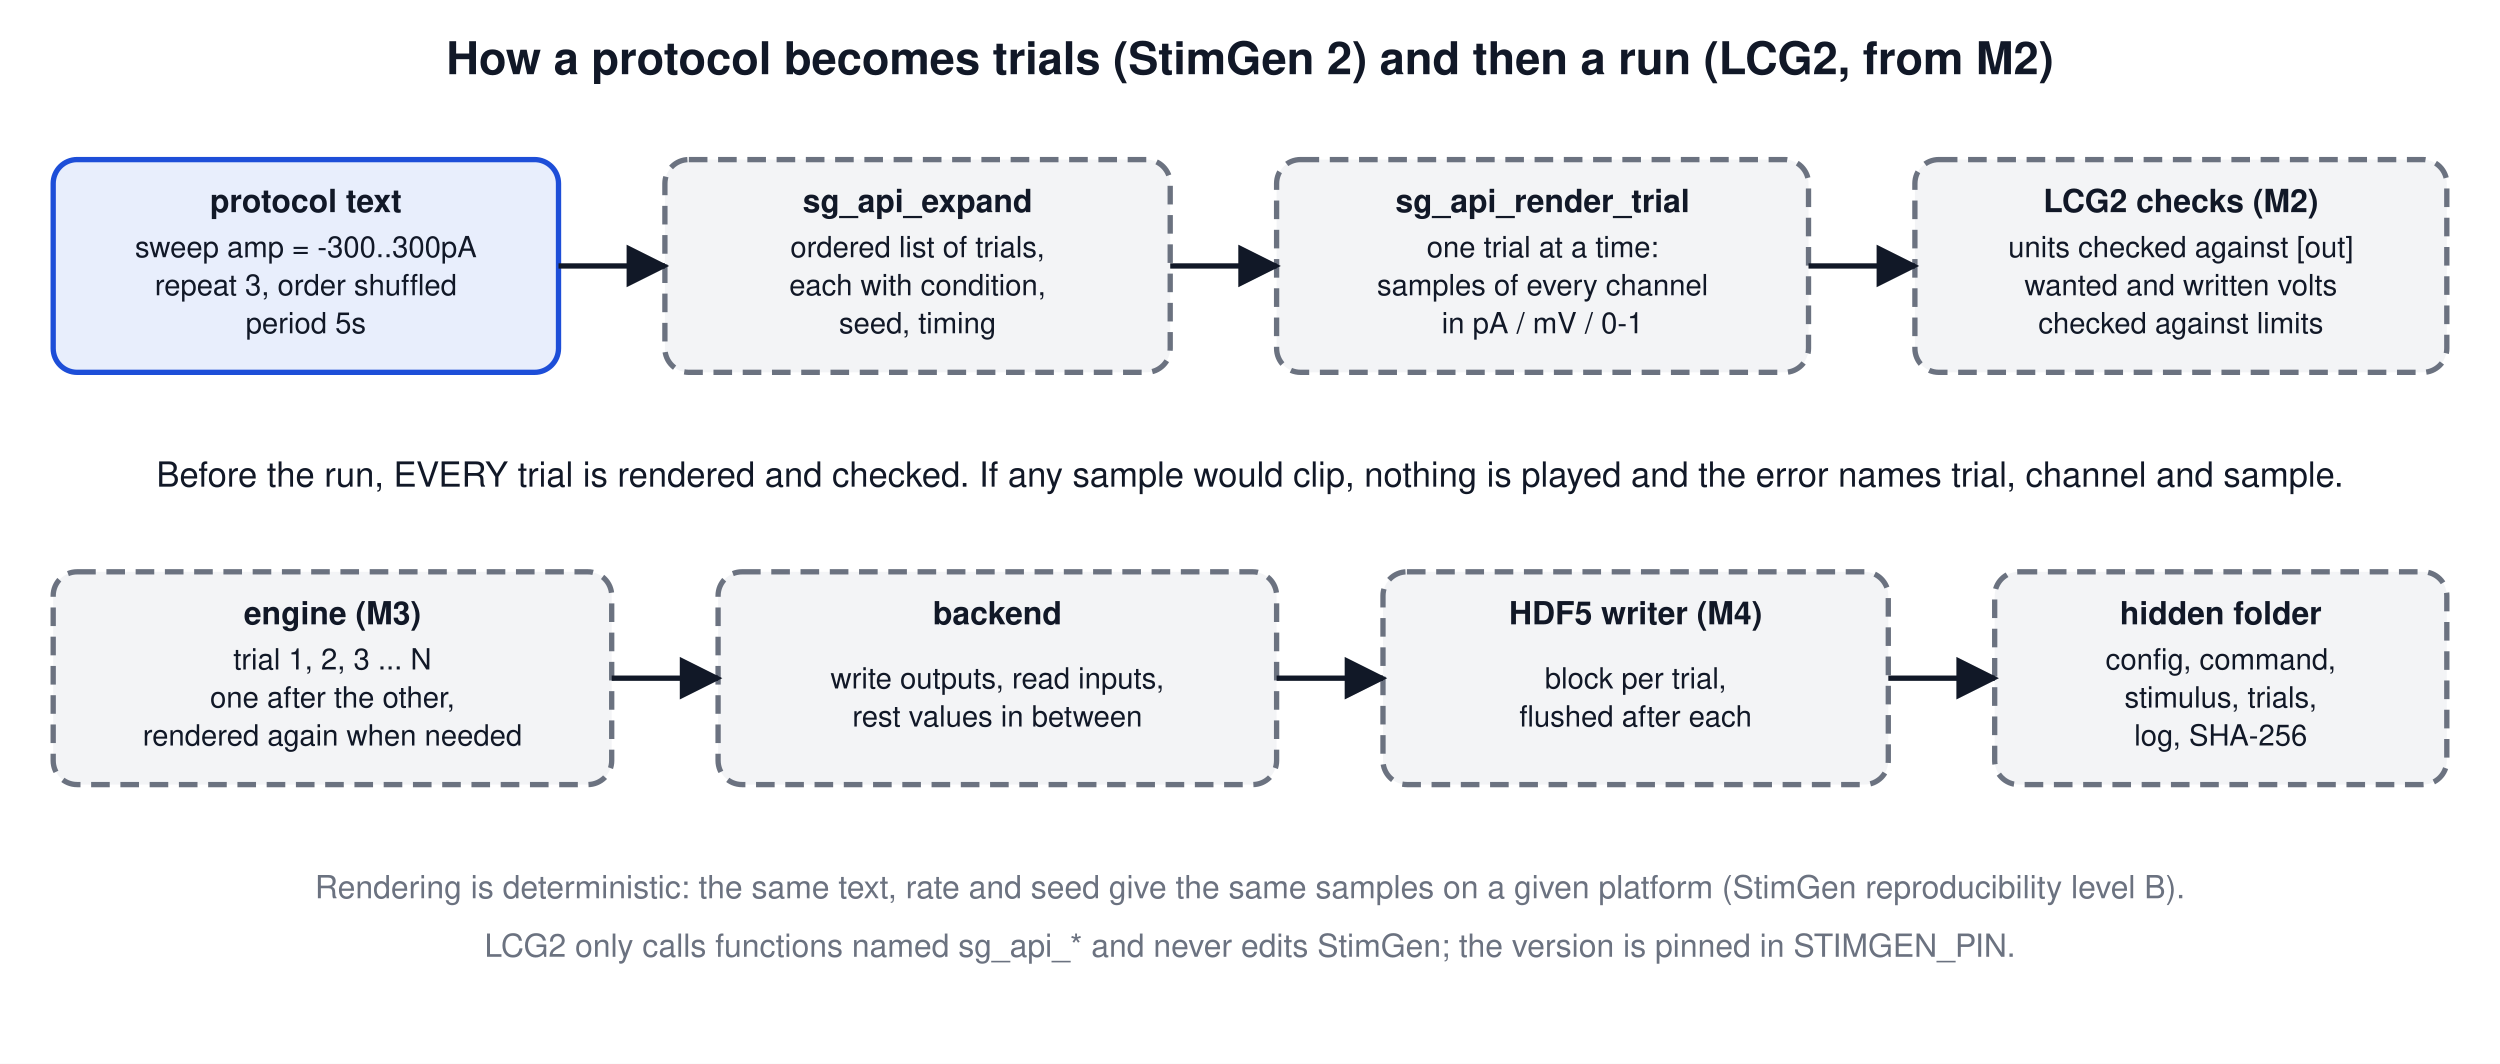
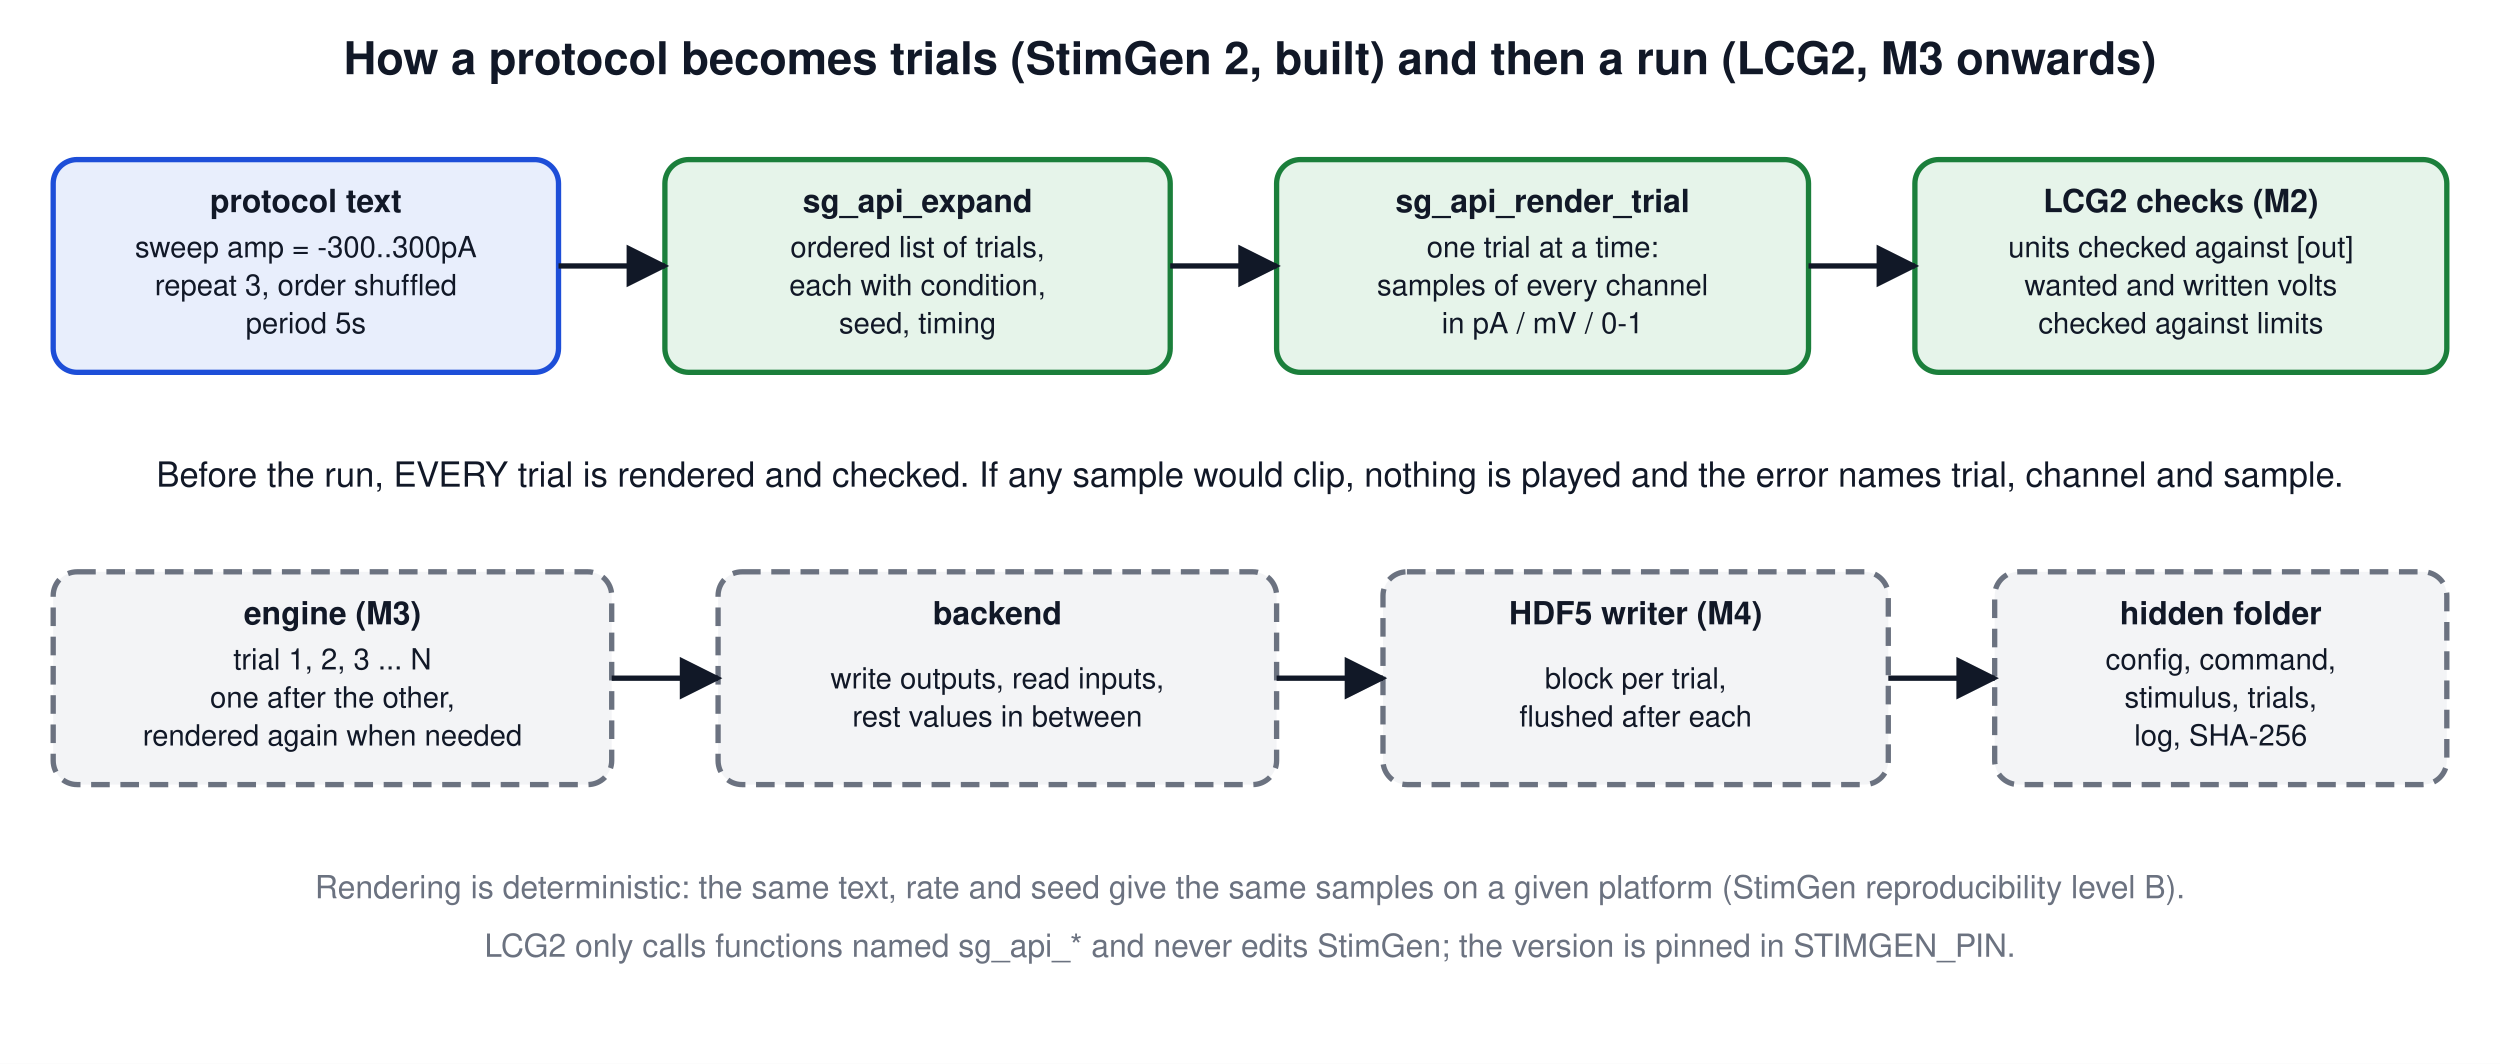
<svg xmlns="http://www.w3.org/2000/svg" viewBox="0 0 940 400" width="940" height="400" font-family="Helvetica, Arial, sans-serif" role="img" aria-labelledby="t d">
  <defs>
    <marker id="ah" viewBox="0 0 10 10" refX="9" refY="5" markerWidth="8" markerHeight="8" orient="auto-start-reverse">
      <path d="M0,0 L10,5 L0,10 z" fill="#111827" />
    </marker>
  </defs>
  <rect width="100%" height="100%" fill="#ffffff" />
-   <text x="470" y="24" font-size="17" text-anchor="middle" font-weight="bold" fill="#111827" dominant-baseline="central">How a protocol becomes trials (StimGen 2) and then a run (LCG2, from M2)</text>
+   <text x="470" y="24" font-size="17" text-anchor="middle" font-weight="bold" fill="#111827" dominant-baseline="central">How a protocol becomes trials (StimGen 2, built) and then a run (LCG2, M3 onwards)</text>
  <rect x="20" y="60" width="190" height="80" rx="9" fill="#e8eefc" stroke="#1d4ed8" stroke-width="2" />
  <text x="115" y="77" font-size="12" text-anchor="middle" font-weight="bold" fill="#111827" dominant-baseline="central">protocol text</text>
  <text x="115" y="94.2" font-size="11" text-anchor="middle" font-weight="normal" fill="#111827" dominant-baseline="central">sweep amp = -300..300pA</text>
  <text x="115" y="108.5" font-size="11" text-anchor="middle" font-weight="normal" fill="#111827" dominant-baseline="central">repeat 3, order shuffled</text>
  <text x="115" y="122.8" font-size="11" text-anchor="middle" font-weight="normal" fill="#111827" dominant-baseline="central">period 5s</text>
-   <rect x="250" y="60" width="190" height="80" rx="9" fill="#f3f4f6" stroke="#6b7280" stroke-width="2" stroke-dasharray="7 4" />
+   <rect x="250" y="60" width="190" height="80" rx="9" fill="#e6f4ea" stroke="#1b7f3b" stroke-width="2" />
  <text x="345" y="77" font-size="12" text-anchor="middle" font-weight="bold" fill="#111827" dominant-baseline="central">sg_api_expand</text>
  <text x="345" y="94.2" font-size="11" text-anchor="middle" font-weight="normal" fill="#111827" dominant-baseline="central">ordered list of trials,</text>
  <text x="345" y="108.5" font-size="11" text-anchor="middle" font-weight="normal" fill="#111827" dominant-baseline="central">each with condition,</text>
  <text x="345" y="122.8" font-size="11" text-anchor="middle" font-weight="normal" fill="#111827" dominant-baseline="central">seed, timing</text>
-   <rect x="480" y="60" width="200" height="80" rx="9" fill="#f3f4f6" stroke="#6b7280" stroke-width="2" stroke-dasharray="7 4" />
+   <rect x="480" y="60" width="200" height="80" rx="9" fill="#e6f4ea" stroke="#1b7f3b" stroke-width="2" />
  <text x="580" y="77" font-size="12" text-anchor="middle" font-weight="bold" fill="#111827" dominant-baseline="central">sg_api_render_trial</text>
  <text x="580" y="94.2" font-size="11" text-anchor="middle" font-weight="normal" fill="#111827" dominant-baseline="central">one trial at a time:</text>
  <text x="580" y="108.5" font-size="11" text-anchor="middle" font-weight="normal" fill="#111827" dominant-baseline="central">samples of every channel</text>
  <text x="580" y="122.8" font-size="11" text-anchor="middle" font-weight="normal" fill="#111827" dominant-baseline="central">in pA / mV / 0-1</text>
-   <rect x="720" y="60" width="200" height="80" rx="9" fill="#f3f4f6" stroke="#6b7280" stroke-width="2" stroke-dasharray="7 4" />
+   <rect x="720" y="60" width="200" height="80" rx="9" fill="#e6f4ea" stroke="#1b7f3b" stroke-width="2" />
  <text x="820" y="77" font-size="12" text-anchor="middle" font-weight="bold" fill="#111827" dominant-baseline="central">LCG2 checks (M2)</text>
  <text x="820" y="94.2" font-size="11" text-anchor="middle" font-weight="normal" fill="#111827" dominant-baseline="central">units checked against [out]</text>
  <text x="820" y="108.5" font-size="11" text-anchor="middle" font-weight="normal" fill="#111827" dominant-baseline="central">wanted and written volts</text>
  <text x="820" y="122.8" font-size="11" text-anchor="middle" font-weight="normal" fill="#111827" dominant-baseline="central">checked against limits</text>
  <line x1="210" y1="100" x2="250" y2="100" stroke="#111827" stroke-width="2" marker-end="url(#ah)" />
  <line x1="440" y1="100" x2="480" y2="100" stroke="#111827" stroke-width="2" marker-end="url(#ah)" />
  <line x1="680" y1="100" x2="720" y2="100" stroke="#111827" stroke-width="2" marker-end="url(#ah)" />
  <text x="470" y="180" font-size="13" text-anchor="middle" font-weight="normal" fill="#111827" dominant-baseline="central">Before the run, EVERY trial is rendered and checked. If any sample would clip, nothing is played and the error names trial, channel and sample.</text>
  <rect x="20" y="215" width="210" height="80" rx="9" fill="#f3f4f6" stroke="#6b7280" stroke-width="2" stroke-dasharray="7 4" />
  <text x="125" y="232" font-size="12" text-anchor="middle" font-weight="bold" fill="#111827" dominant-baseline="central">engine (M3)</text>
  <text x="125" y="249.2" font-size="11" text-anchor="middle" font-weight="normal" fill="#111827" dominant-baseline="central">trial 1, 2, 3 ... N</text>
  <text x="125" y="263.5" font-size="11" text-anchor="middle" font-weight="normal" fill="#111827" dominant-baseline="central">one after the other,</text>
  <text x="125" y="277.8" font-size="11" text-anchor="middle" font-weight="normal" fill="#111827" dominant-baseline="central">rendered again when needed</text>
  <rect x="270" y="215" width="210" height="80" rx="9" fill="#f3f4f6" stroke="#6b7280" stroke-width="2" stroke-dasharray="7 4" />
  <text x="375" y="232" font-size="12" text-anchor="middle" font-weight="bold" fill="#111827" dominant-baseline="central">backend</text>
  <text x="375" y="256.35" font-size="11" text-anchor="middle" font-weight="normal" fill="#111827" dominant-baseline="central">write outputs, read inputs,</text>
  <text x="375" y="270.65" font-size="11" text-anchor="middle" font-weight="normal" fill="#111827" dominant-baseline="central">rest values in between</text>
  <rect x="520" y="215" width="190" height="80" rx="9" fill="#f3f4f6" stroke="#6b7280" stroke-width="2" stroke-dasharray="7 4" />
  <text x="615" y="232" font-size="12" text-anchor="middle" font-weight="bold" fill="#111827" dominant-baseline="central">HDF5 writer (M4)</text>
  <text x="615" y="256.35" font-size="11" text-anchor="middle" font-weight="normal" fill="#111827" dominant-baseline="central">block per trial,</text>
  <text x="615" y="270.65" font-size="11" text-anchor="middle" font-weight="normal" fill="#111827" dominant-baseline="central">flushed after each</text>
  <rect x="750" y="215" width="170" height="80" rx="9" fill="#f3f4f6" stroke="#6b7280" stroke-width="2" stroke-dasharray="7 4" />
  <text x="835" y="232" font-size="12" text-anchor="middle" font-weight="bold" fill="#111827" dominant-baseline="central">hidden folder</text>
  <text x="835" y="249.2" font-size="11" text-anchor="middle" font-weight="normal" fill="#111827" dominant-baseline="central">config, command,</text>
  <text x="835" y="263.5" font-size="11" text-anchor="middle" font-weight="normal" fill="#111827" dominant-baseline="central">stimulus, trials,</text>
  <text x="835" y="277.8" font-size="11" text-anchor="middle" font-weight="normal" fill="#111827" dominant-baseline="central">log, SHA-256</text>
  <line x1="230" y1="255" x2="270" y2="255" stroke="#111827" stroke-width="2" marker-end="url(#ah)" />
  <line x1="480" y1="255" x2="520" y2="255" stroke="#111827" stroke-width="2" marker-end="url(#ah)" />
  <line x1="710" y1="255" x2="750" y2="255" stroke="#111827" stroke-width="2" marker-end="url(#ah)" />
  <text x="470" y="335" font-size="12" text-anchor="middle" font-weight="normal" fill="#6b7280" dominant-baseline="central">Rendering is deterministic: the same text, rate and seed give the same samples on a given platform (StimGen reproducibility level B).</text>
  <text x="470" y="357" font-size="12" text-anchor="middle" font-weight="normal" fill="#6b7280" dominant-baseline="central">LCG2 only calls functions named sg_api_* and never edits StimGen; the version is pinned in STIMGEN_PIN.</text>
</svg>
